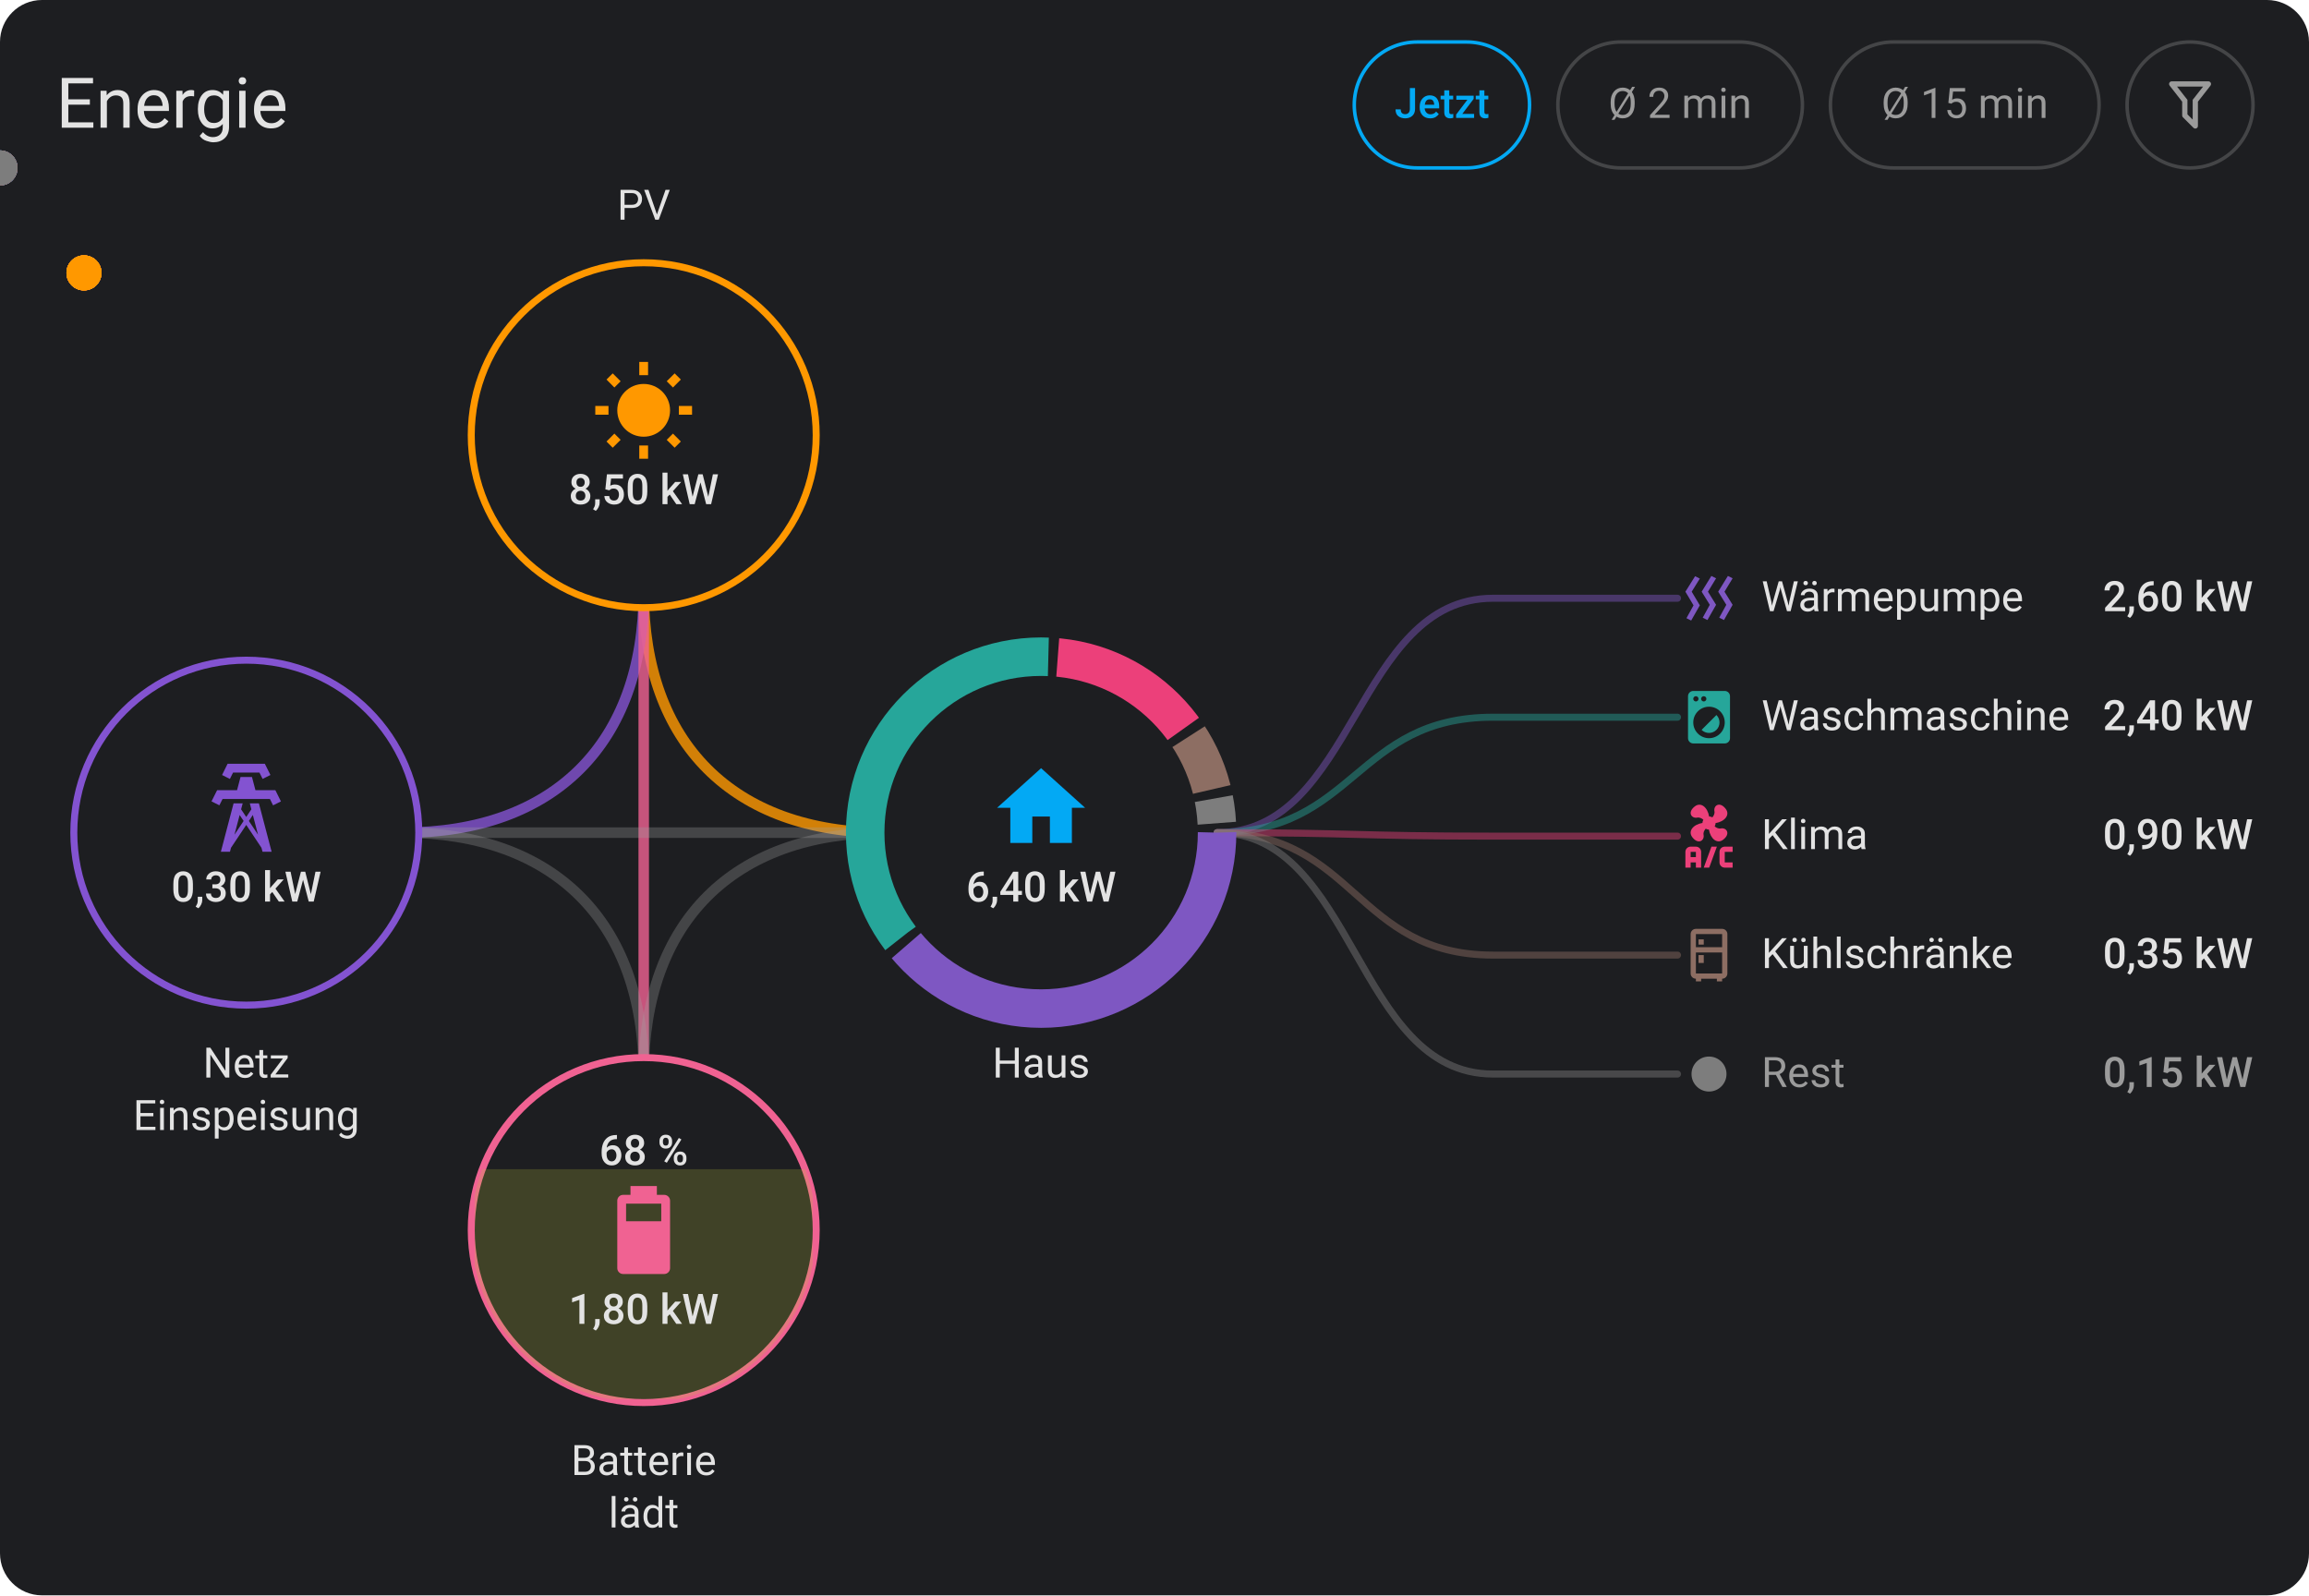
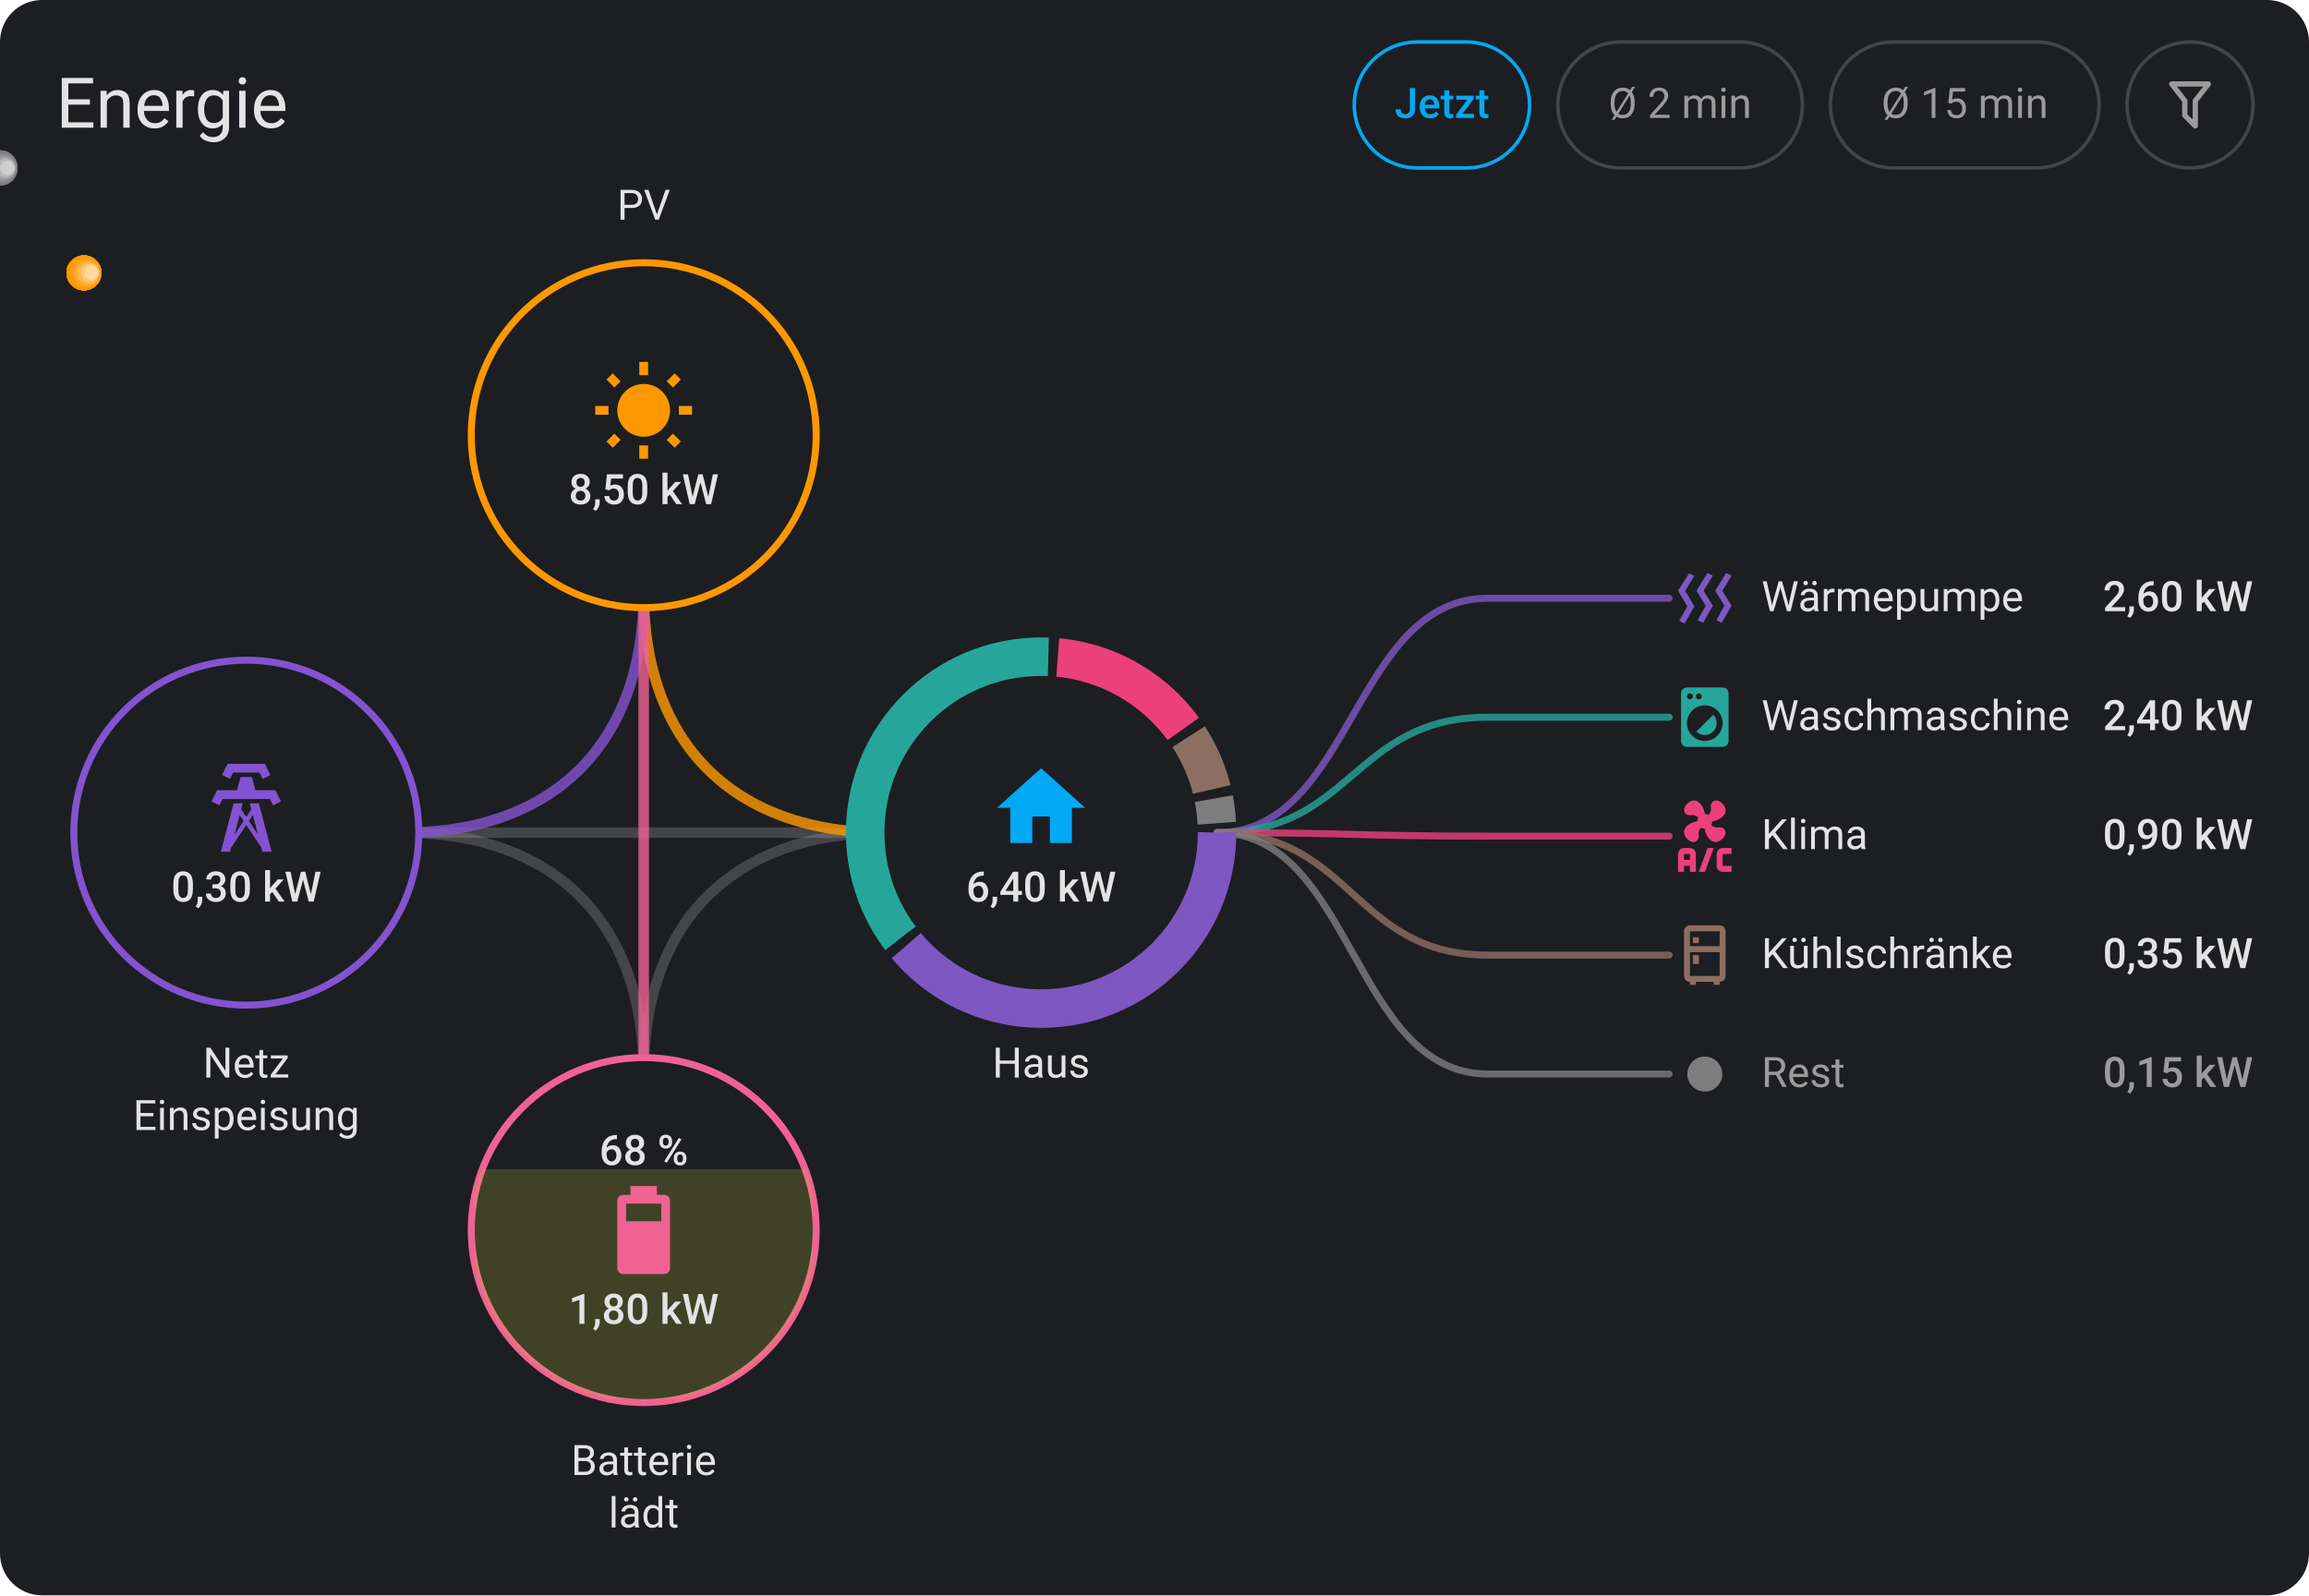
<svg xmlns="http://www.w3.org/2000/svg" xmlns:xlink="http://www.w3.org/1999/xlink" width="660" height="456" viewBox="0 0 660 456" role="img" aria-label="EnerLens Card">
  <rect x="0" y="0" width="660.0" height="456.0" rx="12" fill="rgb(29, 30, 33)" />
  <g transform="translate(24,78) scale(0.8)">
+     <path d="M114,200 L286,200" fill="none" stroke="rgba(160, 160, 160, 0.3)" stroke-width="3.75px" stroke-linecap="round" opacity="1" />
+     <path d="M114,200 C168,200 200,232 200,286" fill="none" stroke="rgba(160, 160, 160, 0.3)" stroke-width="3.75px" stroke-linecap="round" opacity="1" />
+     <path d="M200,286 C200,232 232,200 286,200" fill="none" stroke="rgba(160, 160, 160, 0.3)" stroke-width="3.75px" stroke-linecap="round" opacity="1" />
    <path d="M200,114 C200,168 232,200 286,200" fill="none" stroke="rgb(255, 152, 0)" stroke-width="3.75px" stroke-linecap="round" opacity="0.8" />
    <path d="M200,114 C200,168 168,200 114,200" fill="none" stroke="rgb(131, 83, 209)" stroke-width="3.75px" stroke-linecap="round" opacity="0.8" />
    <path d="M200,114 L200,286" fill="none" stroke="rgb(240, 98, 146)" stroke-width="3.75px" stroke-linecap="round" opacity="0.8" />
-     <path d="M114,200 L286,200" fill="none" stroke="rgba(160, 160, 160, 0.3)" stroke-width="3.75px" stroke-linecap="round" opacity="1" />
-     <path d="M114,200 C168,200 200,232 200,286" fill="none" stroke="rgba(160, 160, 160, 0.3)" stroke-width="3.75px" stroke-linecap="round" opacity="1" />
-     <path d="M200,286 C200,232 232,200 286,200" fill="none" stroke="rgba(160, 160, 160, 0.3)" stroke-width="3.75px" stroke-linecap="round" opacity="1" />
    <g>
      <circle cx="0.00" r="6.25" fill="rgb(240, 98, 146)" />
-       <animateMotion dur="1.10s" repeatCount="indefinite" begin="-0.40s" path="M 200 114 L 200 286" rotate="auto" />
+       <circle cx="0.53" r="5.50" fill="rgb(243, 129, 168)" fill-opacity="0.316" />
+       <circle cx="1.05" r="4.75" fill="rgb(246, 161, 190)" fill-opacity="0.316" />
+       <circle cx="1.57" r="4.00" fill="rgb(249, 192, 211)" fill-opacity="0.316" />
+       <circle cx="2.10" r="3.25" fill="rgb(252, 224, 233)" fill-opacity="0.316" />
+       <circle cx="2.63" r="2.50" fill="rgb(255, 255, 255)" fill-opacity="0.316" />
+       <animateMotion dur="1.10s" repeatCount="indefinite" begin="-0.72s" path="M 200 114 L 200 286" rotate="auto" />
    </g>
    <g>
      <circle cx="0.00" r="6.25" fill="rgb(240, 98, 146)" />
-       <animateMotion dur="1.10s" repeatCount="indefinite" begin="-0.95s" path="M 200 114 L 200 286" rotate="auto" />
+       <circle cx="0.53" r="5.50" fill="rgb(243, 129, 168)" fill-opacity="0.316" />
+       <circle cx="1.05" r="4.75" fill="rgb(246, 161, 190)" fill-opacity="0.316" />
+       <circle cx="1.57" r="4.00" fill="rgb(249, 192, 211)" fill-opacity="0.316" />
+       <circle cx="2.10" r="3.25" fill="rgb(252, 224, 233)" fill-opacity="0.316" />
+       <circle cx="2.63" r="2.50" fill="rgb(255, 255, 255)" fill-opacity="0.316" />
+       <animateMotion dur="1.10s" repeatCount="indefinite" begin="-0.17s" path="M 200 114 L 200 286" rotate="auto" />
    </g>
    <g>
      <circle cx="0.00" r="6.25" fill="rgb(131, 83, 209)" />
-       <animateMotion dur="4.50s" repeatCount="indefinite" begin="-0.40s" path="M 200 114 C 200 168 168 200 114 200" rotate="auto" />
-     </g>
-     <g>
-       <circle cx="0.00" r="6.25" fill="rgb(255, 152, 0)" />
-       <animateMotion dur="1.10s" repeatCount="indefinite" begin="-0.40s" path="M 200 114 C 200 168 232 200 286 200" rotate="auto" />
-     </g>
-     <g>
-       <circle cx="0.00" r="6.25" fill="rgb(255, 152, 0)" />
-       <animateMotion dur="1.10s" repeatCount="indefinite" begin="-0.62s" path="M 200 114 C 200 168 232 200 286 200" rotate="auto" />
-     </g>
-     <g>
-       <circle cx="0.00" r="6.25" fill="rgb(255, 152, 0)" />
-       <animateMotion dur="1.10s" repeatCount="indefinite" begin="-0.84s" path="M 200 114 C 200 168 232 200 286 200" rotate="auto" />
-     </g>
-     <g>
-       <circle cx="0.00" r="6.25" fill="rgb(255, 152, 0)" />
-       <animateMotion dur="1.10s" repeatCount="indefinite" begin="-1.06s" path="M 200 114 C 200 168 232 200 286 200" rotate="auto" />
-     </g>
-     <g>
-       <circle cx="0.00" r="6.25" fill="rgb(255, 152, 0)" />
-       <animateMotion dur="1.10s" repeatCount="indefinite" begin="-0.18s" path="M 200 114 C 200 168 232 200 286 200" rotate="auto" />
+       <circle cx="0.53" r="5.50" fill="rgb(156, 117, 218)" fill-opacity="0.316" />
+       <circle cx="1.05" r="4.75" fill="rgb(181, 152, 227)" fill-opacity="0.316" />
+       <circle cx="1.57" r="4.00" fill="rgb(205, 186, 237)" fill-opacity="0.316" />
+       <circle cx="2.10" r="3.25" fill="rgb(230, 221, 246)" fill-opacity="0.316" />
+       <circle cx="2.63" r="2.50" fill="rgb(255, 255, 255)" fill-opacity="0.316" />
+       <animateMotion dur="4.50s" repeatCount="indefinite" begin="-4.02s" path="M 200 114 C 200 168 168 200 114 200" rotate="auto" />
+     </g>
+     <g>
+       <circle cx="0.00" r="6.25" fill="rgb(255, 152, 0)" />
+       <circle cx="0.53" r="5.50" fill="rgb(255, 173, 51)" fill-opacity="0.316" />
+       <circle cx="1.05" r="4.75" fill="rgb(255, 193, 102)" fill-opacity="0.316" />
+       <circle cx="1.57" r="4.00" fill="rgb(255, 214, 153)" fill-opacity="0.316" />
+       <circle cx="2.10" r="3.25" fill="rgb(255, 234, 204)" fill-opacity="0.316" />
+       <circle cx="2.63" r="2.50" fill="rgb(255, 255, 255)" fill-opacity="0.316" />
+       <animateMotion dur="1.10s" repeatCount="indefinite" begin="-0.72s" path="M 200 114 C 200 168 232 200 286 200" rotate="auto" />
+     </g>
+     <g>
+       <circle cx="0.00" r="6.25" fill="rgb(255, 152, 0)" />
+       <circle cx="0.53" r="5.50" fill="rgb(255, 173, 51)" fill-opacity="0.316" />
+       <circle cx="1.05" r="4.75" fill="rgb(255, 193, 102)" fill-opacity="0.316" />
+       <circle cx="1.57" r="4.00" fill="rgb(255, 214, 153)" fill-opacity="0.316" />
+       <circle cx="2.10" r="3.25" fill="rgb(255, 234, 204)" fill-opacity="0.316" />
+       <circle cx="2.63" r="2.50" fill="rgb(255, 255, 255)" fill-opacity="0.316" />
+       <animateMotion dur="1.10s" repeatCount="indefinite" begin="-0.94s" path="M 200 114 C 200 168 232 200 286 200" rotate="auto" />
+     </g>
+     <g>
+       <circle cx="0.00" r="6.25" fill="rgb(255, 152, 0)" />
+       <circle cx="0.53" r="5.50" fill="rgb(255, 173, 51)" fill-opacity="0.316" />
+       <circle cx="1.05" r="4.75" fill="rgb(255, 193, 102)" fill-opacity="0.316" />
+       <circle cx="1.57" r="4.00" fill="rgb(255, 214, 153)" fill-opacity="0.316" />
+       <circle cx="2.10" r="3.25" fill="rgb(255, 234, 204)" fill-opacity="0.316" />
+       <circle cx="2.63" r="2.50" fill="rgb(255, 255, 255)" fill-opacity="0.316" />
+       <animateMotion dur="1.10s" repeatCount="indefinite" begin="-0.06s" path="M 200 114 C 200 168 232 200 286 200" rotate="auto" />
+     </g>
+     <g>
+       <circle cx="0.00" r="6.25" fill="rgb(255, 152, 0)" />
+       <circle cx="0.53" r="5.50" fill="rgb(255, 173, 51)" fill-opacity="0.316" />
+       <circle cx="1.05" r="4.75" fill="rgb(255, 193, 102)" fill-opacity="0.316" />
+       <circle cx="1.57" r="4.00" fill="rgb(255, 214, 153)" fill-opacity="0.316" />
+       <circle cx="2.10" r="3.25" fill="rgb(255, 234, 204)" fill-opacity="0.316" />
+       <circle cx="2.63" r="2.50" fill="rgb(255, 255, 255)" fill-opacity="0.316" />
+       <animateMotion dur="1.10s" repeatCount="indefinite" begin="-0.28s" path="M 200 114 C 200 168 232 200 286 200" rotate="auto" />
+     </g>
+     <g>
+       <circle cx="0.00" r="6.25" fill="rgb(255, 152, 0)" />
+       <circle cx="0.53" r="5.50" fill="rgb(255, 173, 51)" fill-opacity="0.316" />
+       <circle cx="1.05" r="4.75" fill="rgb(255, 193, 102)" fill-opacity="0.316" />
+       <circle cx="1.57" r="4.00" fill="rgb(255, 214, 153)" fill-opacity="0.316" />
+       <circle cx="2.10" r="3.25" fill="rgb(255, 234, 204)" fill-opacity="0.316" />
+       <circle cx="2.63" r="2.50" fill="rgb(255, 255, 255)" fill-opacity="0.316" />
+       <animateMotion dur="1.10s" repeatCount="indefinite" begin="-0.50s" path="M 200 114 C 200 168 232 200 286 200" rotate="auto" />
    </g>
  </g>
  <g transform="translate(0,48)">
-     <path id="line-sensor-c1" d="M347.9,190.0 C387.4,190.0 387.4,123.0 426.8,123.0 L479.5,123.0" fill="none" stroke="rgb(126, 87, 194)" stroke-width="2px" stroke-linecap="round" opacity="0.45">
-       <animate attributeName="d" values="M347.9,190.0 C387.4,190.0 387.4,123.0 426.8,123.0 L479.5,123.0;M347.9,190.0 C387.4,190.0 387.4,123.0 426.8,123.0 L479.5,123.0;M347.9,190.0 C387.4,190.0 387.4,157.0 426.8,157.0 L479.5,157.0;M347.9,190.0 C387.4,190.0 387.4,157.0 426.8,157.0 L479.5,157.0;M347.9,190.0 C387.4,190.0 387.4,123.0 426.8,123.0 L479.5,123.0" keyTimes="0;0.425;0.5;0.925;1" dur="8s" repeatCount="indefinite" calcMode="spline" keySplines="0 0 1 1;.4 0 .2 1;0 0 1 1;.4 0 .2 1" />
+     <path id="line-sensor-c1" d="M347.9,190.0 C386.7,190.0 386.7,123.0 425.4,123.0 L477.1,123.0" fill="none" stroke="rgb(126, 87, 194)" stroke-width="2px" stroke-linecap="round" opacity="0.8">
+       <animate attributeName="d" values="M347.9,190.0 C386.7,190.0 386.7,123.0 425.4,123.0 L477.1,123.0;M347.9,190.0 C386.7,190.0 386.7,123.0 425.4,123.0 L477.1,123.0;M347.9,190.0 C386.7,190.0 386.7,157.0 425.4,157.0 L477.1,157.0;M347.9,190.0 C386.7,190.0 386.7,157.0 425.4,157.0 L477.1,157.0;M347.9,190.0 C386.7,190.0 386.7,123.0 425.4,123.0 L477.1,123.0" keyTimes="0;0.425;0.5;0.925;1" dur="8s" repeatCount="indefinite" calcMode="spline" keySplines="0 0 1 1;.4 0 .2 1;0 0 1 1;.4 0 .2 1" />
    </path>
    <g>
      <circle cx="0.00" r="5.00" fill="rgb(126, 87, 194)" />
-       <animateMotion dur="1.10s" repeatCount="indefinite" begin="-0.27s" rotate="auto">
+       <circle cx="0.42" r="4.40" fill="rgb(152, 121, 206)" fill-opacity="0.316" />
+       <circle cx="0.84" r="3.80" fill="rgb(178, 154, 218)" fill-opacity="0.316" />
+       <circle cx="1.26" r="3.20" fill="rgb(203, 188, 231)" fill-opacity="0.316" />
+       <circle cx="1.68" r="2.60" fill="rgb(229, 221, 243)" fill-opacity="0.316" />
+       <circle cx="2.10" r="2.00" fill="rgb(255, 255, 255)" fill-opacity="0.316" />
+       <animateMotion dur="1.10s" repeatCount="indefinite" begin="-0.28s" rotate="auto">
        <mpath href="#line-sensor-c1" xlink:href="#line-sensor-c1" />
      </animateMotion>
    </g>
    <g>
      <circle cx="0.00" r="5.00" fill="rgb(126, 87, 194)" />
-       <animateMotion dur="1.10s" repeatCount="indefinite" begin="-0.63s" rotate="auto">
+       <circle cx="0.42" r="4.40" fill="rgb(152, 121, 206)" fill-opacity="0.316" />
+       <circle cx="0.84" r="3.80" fill="rgb(178, 154, 218)" fill-opacity="0.316" />
+       <circle cx="1.26" r="3.20" fill="rgb(203, 188, 231)" fill-opacity="0.316" />
+       <circle cx="1.68" r="2.60" fill="rgb(229, 221, 243)" fill-opacity="0.316" />
+       <circle cx="2.10" r="2.00" fill="rgb(255, 255, 255)" fill-opacity="0.316" />
+       <animateMotion dur="1.10s" repeatCount="indefinite" begin="-0.65s" rotate="auto">
        <mpath href="#line-sensor-c1" xlink:href="#line-sensor-c1" />
      </animateMotion>
    </g>
    <g>
      <circle cx="0.00" r="5.00" fill="rgb(126, 87, 194)" />
-       <animateMotion dur="1.10s" repeatCount="indefinite" begin="-1.00s" rotate="auto">
+       <circle cx="0.42" r="4.40" fill="rgb(152, 121, 206)" fill-opacity="0.316" />
+       <circle cx="0.84" r="3.80" fill="rgb(178, 154, 218)" fill-opacity="0.316" />
+       <circle cx="1.26" r="3.20" fill="rgb(203, 188, 231)" fill-opacity="0.316" />
+       <circle cx="1.68" r="2.60" fill="rgb(229, 221, 243)" fill-opacity="0.316" />
+       <circle cx="2.10" r="2.00" fill="rgb(255, 255, 255)" fill-opacity="0.316" />
+       <animateMotion dur="1.10s" repeatCount="indefinite" begin="-1.02s" rotate="auto">
        <mpath href="#line-sensor-c1" xlink:href="#line-sensor-c1" />
      </animateMotion>
    </g>
-     <path id="line-sensor-c2" d="M347.9,190.0 C387.4,190.0 387.4,157.0 426.8,157.0 L479.5,157.0" fill="none" stroke="rgb(38, 166, 154)" stroke-width="2px" stroke-linecap="round" opacity="0.45">
-       <animate attributeName="d" values="M347.9,190.0 C387.4,190.0 387.4,157.0 426.8,157.0 L479.5,157.0;M347.9,190.0 C387.4,190.0 387.4,157.0 426.8,157.0 L479.5,157.0;M347.9,190.0 C387.4,190.0 387.4,123.0 426.8,123.0 L479.5,123.0;M347.9,190.0 C387.4,190.0 387.4,123.0 426.8,123.0 L479.5,123.0;M347.9,190.0 C387.4,190.0 387.4,157.0 426.8,157.0 L479.5,157.0" keyTimes="0;0.425;0.5;0.925;1" dur="8s" repeatCount="indefinite" calcMode="spline" keySplines="0 0 1 1;.4 0 .2 1;0 0 1 1;.4 0 .2 1" />
+     <path id="line-sensor-c2" d="M347.9,190.0 C386.7,190.0 386.7,157.0 425.4,157.0 L477.1,157.0" fill="none" stroke="rgb(38, 166, 154)" stroke-width="2px" stroke-linecap="round" opacity="0.8">
+       <animate attributeName="d" values="M347.9,190.0 C386.7,190.0 386.7,157.0 425.4,157.0 L477.1,157.0;M347.9,190.0 C386.7,190.0 386.7,157.0 425.4,157.0 L477.1,157.0;M347.9,190.0 C386.7,190.0 386.7,123.0 425.4,123.0 L477.1,123.0;M347.9,190.0 C386.7,190.0 386.7,123.0 425.4,123.0 L477.1,123.0;M347.9,190.0 C386.7,190.0 386.7,157.0 425.4,157.0 L477.1,157.0" keyTimes="0;0.425;0.5;0.925;1" dur="8s" repeatCount="indefinite" calcMode="spline" keySplines="0 0 1 1;.4 0 .2 1;0 0 1 1;.4 0 .2 1" />
    </path>
    <g>
      <circle cx="0.00" r="5.00" fill="rgb(38, 166, 154)" />
-       <animateMotion dur="1.10s" repeatCount="indefinite" begin="-0.27s" rotate="auto">
+       <circle cx="0.42" r="4.40" fill="rgb(81, 184, 174)" fill-opacity="0.316" />
+       <circle cx="0.84" r="3.80" fill="rgb(125, 202, 194)" fill-opacity="0.316" />
+       <circle cx="1.26" r="3.20" fill="rgb(168, 219, 215)" fill-opacity="0.316" />
+       <circle cx="1.68" r="2.60" fill="rgb(212, 237, 235)" fill-opacity="0.316" />
+       <circle cx="2.10" r="2.00" fill="rgb(255, 255, 255)" fill-opacity="0.316" />
+       <animateMotion dur="1.10s" repeatCount="indefinite" begin="-0.28s" rotate="auto">
        <mpath href="#line-sensor-c2" xlink:href="#line-sensor-c2" />
      </animateMotion>
    </g>
    <g>
      <circle cx="0.00" r="5.00" fill="rgb(38, 166, 154)" />
-       <animateMotion dur="1.10s" repeatCount="indefinite" begin="-0.63s" rotate="auto">
+       <circle cx="0.42" r="4.40" fill="rgb(81, 184, 174)" fill-opacity="0.316" />
+       <circle cx="0.84" r="3.80" fill="rgb(125, 202, 194)" fill-opacity="0.316" />
+       <circle cx="1.26" r="3.20" fill="rgb(168, 219, 215)" fill-opacity="0.316" />
+       <circle cx="1.68" r="2.60" fill="rgb(212, 237, 235)" fill-opacity="0.316" />
+       <circle cx="2.10" r="2.00" fill="rgb(255, 255, 255)" fill-opacity="0.316" />
+       <animateMotion dur="1.10s" repeatCount="indefinite" begin="-0.65s" rotate="auto">
        <mpath href="#line-sensor-c2" xlink:href="#line-sensor-c2" />
      </animateMotion>
    </g>
    <g>
      <circle cx="0.00" r="5.00" fill="rgb(38, 166, 154)" />
-       <animateMotion dur="1.10s" repeatCount="indefinite" begin="-1.00s" rotate="auto">
+       <circle cx="0.42" r="4.40" fill="rgb(81, 184, 174)" fill-opacity="0.316" />
+       <circle cx="0.84" r="3.80" fill="rgb(125, 202, 194)" fill-opacity="0.316" />
+       <circle cx="1.26" r="3.20" fill="rgb(168, 219, 215)" fill-opacity="0.316" />
+       <circle cx="1.68" r="2.60" fill="rgb(212, 237, 235)" fill-opacity="0.316" />
+       <circle cx="2.10" r="2.00" fill="rgb(255, 255, 255)" fill-opacity="0.316" />
+       <animateMotion dur="1.10s" repeatCount="indefinite" begin="-1.02s" rotate="auto">
        <mpath href="#line-sensor-c2" xlink:href="#line-sensor-c2" />
      </animateMotion>
    </g>
-     <path id="line-sensor-c3" d="M347.9,190.0 C387.4,190.0 387.4,191.0 426.8,191.0 L479.5,191.0" fill="none" stroke="rgb(236, 64, 122)" stroke-width="2px" stroke-linecap="round" opacity="0.45" />
+     <path id="line-sensor-c3" d="M347.9,190.0 C386.7,190.0 386.7,191.0 425.4,191.0 L477.1,191.0" fill="none" stroke="rgb(236, 64, 122)" stroke-width="2px" stroke-linecap="round" opacity="0.8" />
    <g>
      <circle cx="0.00" r="5.00" fill="rgb(236, 64, 122)" />
-       <animateMotion dur="2.57s" repeatCount="indefinite" begin="-0.27s" rotate="auto">
+       <circle cx="0.42" r="4.40" fill="rgb(240, 102, 149)" fill-opacity="0.316" />
+       <circle cx="0.84" r="3.80" fill="rgb(244, 140, 175)" fill-opacity="0.316" />
+       <circle cx="1.26" r="3.20" fill="rgb(247, 179, 202)" fill-opacity="0.316" />
+       <circle cx="1.68" r="2.60" fill="rgb(251, 217, 228)" fill-opacity="0.316" />
+       <circle cx="2.10" r="2.00" fill="rgb(255, 255, 255)" fill-opacity="0.316" />
+       <animateMotion dur="2.57s" repeatCount="indefinite" begin="-0.28s" rotate="auto">
        <mpath href="#line-sensor-c3" xlink:href="#line-sensor-c3" />
      </animateMotion>
    </g>
-     <path id="line-sensor-c4" d="M347.9,190.0 C387.4,190.0 387.4,225.0 426.8,225.0 L479.5,225.0" fill="none" stroke="rgb(141, 110, 99)" stroke-width="2px" stroke-linecap="round" opacity="0.45" />
+     <path id="line-sensor-c4" d="M347.9,190.0 C386.7,190.0 386.7,225.0 425.4,225.0 L477.1,225.0" fill="none" stroke="rgb(141, 110, 99)" stroke-width="2px" stroke-linecap="round" opacity="0.8" />
    <g>
      <circle cx="0.00" r="5.00" fill="rgb(141, 110, 99)" />
-       <animateMotion dur="4.44s" repeatCount="indefinite" begin="-0.27s" rotate="auto">
+       <circle cx="0.42" r="4.40" fill="rgb(164, 139, 130)" fill-opacity="0.316" />
+       <circle cx="0.84" r="3.80" fill="rgb(187, 168, 161)" fill-opacity="0.316" />
+       <circle cx="1.26" r="3.20" fill="rgb(209, 197, 193)" fill-opacity="0.316" />
+       <circle cx="1.68" r="2.60" fill="rgb(232, 226, 224)" fill-opacity="0.316" />
+       <circle cx="2.10" r="2.00" fill="rgb(255, 255, 255)" fill-opacity="0.316" />
+       <animateMotion dur="4.44s" repeatCount="indefinite" begin="-0.28s" rotate="auto">
        <mpath href="#line-sensor-c4" xlink:href="#line-sensor-c4" />
      </animateMotion>
    </g>
-     <path id="line--rest-" d="M347.9,190.0 C387.4,190.0 387.4,259.0 426.8,259.0 L479.5,259.0" fill="none" stroke="rgb(125, 125, 125)" stroke-width="2px" stroke-linecap="round" opacity="0.45" />
+     <path id="line--rest-" d="M347.9,190.0 C386.7,190.0 386.7,259.0 425.4,259.0 L477.1,259.0" fill="none" stroke="rgb(125, 125, 125)" stroke-width="2px" stroke-linecap="round" opacity="0.8" />
    <g>
      <circle cx="0.00" r="5.00" fill="rgb(125, 125, 125)" />
-       <animateMotion dur="4.50s" repeatCount="indefinite" begin="-0.27s" rotate="auto">
+       <circle cx="0.42" r="4.40" fill="rgb(151, 151, 151)" fill-opacity="0.316" />
+       <circle cx="0.84" r="3.80" fill="rgb(177, 177, 177)" fill-opacity="0.316" />
+       <circle cx="1.26" r="3.20" fill="rgb(203, 203, 203)" fill-opacity="0.316" />
+       <circle cx="1.68" r="2.60" fill="rgb(229, 229, 229)" fill-opacity="0.316" />
+       <circle cx="2.10" r="2.00" fill="rgb(255, 255, 255)" fill-opacity="0.316" />
+       <animateMotion dur="4.50s" repeatCount="indefinite" begin="-0.28s" rotate="auto">
        <mpath href="#line--rest-" xlink:href="#line--rest-" />
      </animateMotion>
    </g>
  </g>
  <circle cx="184" cy="124.4" r="49.3" fill="rgb(29, 30, 33)" stroke="rgb(255, 152, 0)" stroke-width="2" />
  <g transform="translate(168.9,102.2) scale(1.2572)" />
  <g transform="translate(168.9,102.2) scale(1.2572)">
    <path d="M3.55 19.09L4.96 20.5L6.76 18.71L5.34 17.29M12 6C8.69 6 6 8.69 6 12S8.69 18 12 18 18 15.31 18 12C18 8.68 15.31 6 12 6M20 13H23V11H20M17.24 18.71L19.04 20.5L20.45 19.09L18.66 17.29M20.45 5L19.04 3.6L17.24 5.39L18.66 6.81M13 1H11V4H13M6.76 5.39L4.96 3.6L3.55 5L5.34 6.81L6.76 5.39M1 13H4V11H1M13 20H11V23H13" fill="rgb(255, 152, 0)" />
  </g>
  <text x="184" y="144.1" text-anchor="middle" font-size="12.0" font-weight="500" fill="rgb(227, 227, 227)" font-family="Roboto, system-ui, sans-serif" textLength="44.2" lengthAdjust="spacingAndGlyphs">8,50 kW</text>
  <text x="184" y="62.8" text-anchor="middle" font-size="12.0" font-weight="400" fill="rgb(227, 227, 227)" font-family="Roboto, system-ui, sans-serif" textLength="14.4" lengthAdjust="spacingAndGlyphs">PV</text>
  <circle cx="70.4" cy="238" r="49.3" fill="rgb(29, 30, 33)" stroke="rgb(131, 83, 209)" stroke-width="2" />
  <g transform="translate(55.3,215.8) scale(1.2572)" />
  <g transform="translate(55.3,215.8) scale(1.2572)">
    <path d="M8.28,5.45L6.5,4.55L7.76,2H16.23L17.5,4.55L15.72,5.44L15,4H9L8.28,5.45M18.62,8H14.09L13.3,5H10.7L9.91,8H5.38L4.1,10.55L5.89,11.44L6.62,10H17.38L18.1,11.45L19.89,10.56L18.62,8M17.77,22H15.7L15.46,21.1L12,15.9L8.53,21.1L8.3,22H6.23L9.12,11H11.19L10.83,12.35L12,14.1L13.16,12.35L12.81,11H14.88L17.77,22M11.4,15L10.5,13.65L9.32,18.13L11.4,15M14.68,18.12L13.5,13.64L12.6,15L14.68,18.12Z" fill="rgb(131, 83, 209)" />
  </g>
  <text x="70.4" y="257.7" text-anchor="middle" font-size="12.0" font-weight="500" fill="rgb(227, 227, 227)" font-family="Roboto, system-ui, sans-serif" textLength="44.2" lengthAdjust="spacingAndGlyphs">0,30 kW</text>
  <text x="70.4" y="308" text-anchor="middle" font-size="12.0" font-weight="400" fill="rgb(227, 227, 227)" font-family="Roboto, system-ui, sans-serif" textLength="25.7" lengthAdjust="spacingAndGlyphs">Netz</text>
  <text x="70.4" y="323" text-anchor="middle" font-size="12.0" font-weight="400" fill="rgb(227, 227, 227)" font-family="Roboto, system-ui, sans-serif" textLength="66.8" lengthAdjust="spacingAndGlyphs">Einspeisung</text>
  <circle cx="297.6" cy="238" r="49.3" fill="rgb(29, 30, 33)" stroke="rgba(0, 0, 0, 0)" stroke-width="2" />
  <g transform="translate(241.8,182.2) scale(1.1159)">
    <circle cx="50" cy="50" r="45.07" fill="none" stroke="rgb(126, 87, 194)" stroke-width="9.86" stroke-dasharray="110.16 173.04" stroke-dashoffset="0.00" stroke-linecap="butt" transform="">
      <animate attributeName="stroke" values="rgb(126, 87, 194);rgb(38, 166, 154);rgb(126, 87, 194)" keyTimes="0;0.463;0.963" calcMode="discrete" dur="8s" repeatCount="indefinite" />
    </circle>
    <circle cx="50" cy="50" r="45.07" fill="none" stroke="rgb(38, 166, 154)" stroke-width="9.86" stroke-dasharray="101.68 181.51" stroke-dashoffset="-112.57" stroke-linecap="butt" transform="">
      <animate attributeName="stroke" values="rgb(38, 166, 154);rgb(126, 87, 194);rgb(38, 166, 154)" keyTimes="0;0.463;0.963" calcMode="discrete" dur="8s" repeatCount="indefinite" />
    </circle>
    <circle cx="50" cy="50" r="45.07" fill="none" stroke="rgb(236, 64, 122)" stroke-width="9.86" stroke-dasharray="38.13 245.06" stroke-dashoffset="-216.66" stroke-linecap="butt" transform="" />
    <circle cx="50" cy="50" r="45.07" fill="none" stroke="rgb(141, 110, 99)" stroke-width="9.86" stroke-dasharray="14.83 268.36" stroke-dashoffset="-257.20" stroke-linecap="butt" transform="" />
    <circle cx="50" cy="50" r="45.07" fill="none" stroke="rgb(125, 125, 125)" stroke-width="9.86" stroke-dasharray="6.36 276.84" stroke-dashoffset="-274.43" stroke-linecap="butt" transform="" />
  </g>
  <g transform="translate(282.5,215.8) scale(1.2572)">
    <path d="M10,20V14H14V20H19V12H22L12,3L2,12H5V20H10Z" fill="rgb(3, 169, 244)" />
  </g>
  <text x="297.6" y="257.7" text-anchor="middle" font-size="12.0" font-weight="500" fill="rgb(227, 227, 227)" font-family="Roboto, system-ui, sans-serif" textLength="44.2" lengthAdjust="spacingAndGlyphs">6,40 kW</text>
  <text x="297.6" y="308" text-anchor="middle" font-size="12.0" font-weight="400" fill="rgb(227, 227, 227)" font-family="Roboto, system-ui, sans-serif" textLength="28.6" lengthAdjust="spacingAndGlyphs">Haus</text>
  <circle cx="184" cy="351.6" r="49.3" fill="rgb(29, 30, 33)" stroke="rgb(240, 98, 146)" stroke-width="2" />
-   <clipPath id="socmf4l8">
+   <clipPath id="socrh6tu">
    <circle cx="184" cy="351.6" r="49.3" />
  </clipPath>
-   <rect clip-path="url(#socmf4l8)" x="135.7" y="334.2" width="96.6" height="65.7" fill="rgb(186, 196, 59)" opacity="0.22" />
+   <rect clip-path="url(#socrh6tu)" x="135.7" y="334.2" width="96.6" height="65.7" fill="rgb(186, 196, 59)" opacity="0.22" />
  <g transform="translate(168.9,336.5) scale(1.2572)" />
  <g transform="translate(168.9,336.5) scale(1.2572)">
    <path d="M16,10H8V6H16M16.67,4H15V2H9V4H7.33A1.33,1.33 0 0,0 6,5.33V20.67C6,21.4 6.6,22 7.33,22H16.67A1.33,1.33 0 0,0 18,20.67V5.33C18,4.6 17.4,4 16.67,4Z" fill="rgb(240, 98, 146)" />
  </g>
  <text x="184" y="333" text-anchor="middle" font-size="12.0" font-weight="500" fill="rgb(227, 227, 227)" font-family="Roboto, system-ui, sans-serif" textLength="26.8" lengthAdjust="spacingAndGlyphs">68 %</text>
  <text x="184" y="378.4" text-anchor="middle" font-size="12.0" font-weight="500" fill="rgb(227, 227, 227)" font-family="Roboto, system-ui, sans-serif" textLength="44.2" lengthAdjust="spacingAndGlyphs">1,80 kW</text>
  <text x="184" y="421.6" text-anchor="middle" font-size="12.0" font-weight="400" fill="rgb(227, 227, 227)" font-family="Roboto, system-ui, sans-serif" textLength="44.4" lengthAdjust="spacingAndGlyphs">Batterie</text>
  <text x="184" y="436.6" text-anchor="middle" font-size="12.0" font-weight="400" fill="rgb(227, 227, 227)" font-family="Roboto, system-ui, sans-serif" textLength="21.3" lengthAdjust="spacingAndGlyphs">lädt</text>
  <text x="16" y="36.5" text-anchor="start" font-size="20.0" font-weight="400" fill="rgb(227, 227, 227)" font-family="Roboto, system-ui, sans-serif" textLength="68.3" lengthAdjust="spacingAndGlyphs">Energie</text>
  <rect x="387.1" y="12" width="50.1" height="36.0" rx="18.0" ry="18.0" fill="rgba(0, 0, 0, 0)" stroke="rgb(3, 169, 244)" stroke-width="1" />
  <text x="412.2" y="33.7" text-anchor="middle" font-size="12.0" font-weight="500" fill="rgb(3, 169, 244)" font-family="Roboto, system-ui, sans-serif" textLength="24.1" lengthAdjust="spacingAndGlyphs">Jetzt</text>
  <rect x="445.3" y="12" width="69.9" height="36.0" rx="18.0" ry="18.0" fill="rgba(0, 0, 0, 0)" stroke="rgba(160, 160, 160, 0.3)" stroke-width="1" />
  <text x="480.2" y="33.7" text-anchor="middle" font-size="12.0" font-weight="400" fill="rgb(155, 155, 155)" font-family="Roboto, system-ui, sans-serif" textLength="43.9" lengthAdjust="spacingAndGlyphs">Ø 2 min</text>
  <rect x="523.2" y="12" width="76.8" height="36.0" rx="18.0" ry="18.0" fill="rgba(0, 0, 0, 0)" stroke="rgba(160, 160, 160, 0.3)" stroke-width="1" />
  <text x="561.6" y="33.7" text-anchor="middle" font-size="12.0" font-weight="400" fill="rgb(155, 155, 155)" font-family="Roboto, system-ui, sans-serif" textLength="50.8" lengthAdjust="spacingAndGlyphs">Ø 15 min</text>
  <rect x="608" y="12" width="36.0" height="36.0" rx="18.0" ry="18.0" fill="rgba(0, 0, 0, 0)" stroke="rgba(160, 160, 160, 0.3)" stroke-width="1" />
  <g transform="translate(617,21) scale(0.75)">
    <path d="M15,19.88C15.04,20.18 14.94,20.5 14.71,20.71C14.32,21.1 13.69,21.1 13.3,20.71L9.29,16.7C9.06,16.47 8.96,16.16 9,15.87V10.75L4.21,4.62C3.87,4.19 3.95,3.56 4.38,3.22C4.57,3.08 4.78,3 5,3V3H19V3C19.22,3 19.43,3.08 19.62,3.22C20.05,3.56 20.13,4.19 19.79,4.62L15,10.75V19.88M7.04,5L11,10.06V15.58L13,17.58V10.05L16.96,5H7.04Z" fill="rgb(155, 155, 155)" />
  </g>
  <g>
    <animateTransform attributeName="transform" type="translate" values="0 0;0 0;0 34.0;0 34.0;0 0" keyTimes="0;0.425;0.5;0.925;1" dur="8s" repeatCount="indefinite" calcMode="spline" keySplines="0 0 1 1;.4 0 .2 1;0 0 1 1;.4 0 .2 1" />
-     <g transform="translate(479.5,162) scale(0.75)">
+     <g transform="translate(477.1,160.8) scale(0.8496)">
      <path d="M8.5 4.5L5.4 9.5L8.5 14.7L5.2 20.5L3.4 19.6L6.1 14.7L3 9.5L6.7 3.6L8.5 4.5M14.7 4.4L11.6 9.5L14.7 14.5L11.4 20.3L9.6 19.4L12.3 14.5L9.2 9.5L12.9 3.5L14.7 4.4M21 4.4L17.9 9.5L21 14.5L17.7 20.3L15.9 19.4L18.6 14.5L15.5 9.5L19.2 3.5L21 4.4" fill="rgb(126, 87, 194)" />
    </g>
    <text x="503.5" y="174.7" text-anchor="start" font-size="12.0" font-weight="400" fill="rgb(227, 227, 227)" font-family="Roboto, system-ui, sans-serif" textLength="80.4" lengthAdjust="spacingAndGlyphs">Wärmepumpe</text>
    <text x="644" y="174.7" text-anchor="end" font-size="12.0" font-weight="500" fill="rgb(227, 227, 227)" font-family="Roboto, system-ui, sans-serif" textLength="44.2" lengthAdjust="spacingAndGlyphs">2,60 kW<animate attributeName="opacity" values="1;1;0;0;1" keyTimes="0;0.425;0.5;0.925;1" dur="8s" repeatCount="indefinite" />
    </text>
    <text x="644" y="174.7" text-anchor="end" font-size="12.0" font-weight="500" fill="rgb(227, 227, 227)" font-family="Roboto, system-ui, sans-serif" textLength="44.2" lengthAdjust="spacingAndGlyphs" opacity="0">2,40 kW<animate attributeName="opacity" values="0;0;1;1;0" keyTimes="0;0.425;0.5;0.925;1" dur="8s" repeatCount="indefinite" />
    </text>
  </g>
  <g>
    <animateTransform attributeName="transform" type="translate" values="0 0;0 0;0 -34.0;0 -34.0;0 0" keyTimes="0;0.425;0.5;0.925;1" dur="8s" repeatCount="indefinite" calcMode="spline" keySplines="0 0 1 1;.4 0 .2 1;0 0 1 1;.4 0 .2 1" />
-     <g transform="translate(479.5,196) scale(0.75)">
+     <g transform="translate(477.1,194.8) scale(0.8496)">
      <path d="M14.83,11.17C16.39,12.73 16.39,15.27 14.83,16.83C13.27,18.39 10.73,18.39 9.17,16.83L14.83,11.17M6,2H18A2,2 0 0,1 20,4V20A2,2 0 0,1 18,22H6A2,2 0 0,1 4,20V4A2,2 0 0,1 6,2M7,4A1,1 0 0,0 6,5A1,1 0 0,0 7,6A1,1 0 0,0 8,5A1,1 0 0,0 7,4M10,4A1,1 0 0,0 9,5A1,1 0 0,0 10,6A1,1 0 0,0 11,5A1,1 0 0,0 10,4M12,8A6,6 0 0,0 6,14A6,6 0 0,0 12,20A6,6 0 0,0 18,14A6,6 0 0,0 12,8Z" fill="rgb(38, 166, 154)" />
    </g>
    <text x="503.5" y="208.7" text-anchor="start" font-size="12.0" font-weight="400" fill="rgb(227, 227, 227)" font-family="Roboto, system-ui, sans-serif" textLength="90.3" lengthAdjust="spacingAndGlyphs">Waschmaschine</text>
    <text x="644" y="208.7" text-anchor="end" font-size="12.0" font-weight="500" fill="rgb(227, 227, 227)" font-family="Roboto, system-ui, sans-serif" textLength="44.2" lengthAdjust="spacingAndGlyphs">2,40 kW<animate attributeName="opacity" values="1;1;0;0;1" keyTimes="0;0.425;0.5;0.925;1" dur="8s" repeatCount="indefinite" />
    </text>
    <text x="644" y="208.7" text-anchor="end" font-size="12.0" font-weight="500" fill="rgb(227, 227, 227)" font-family="Roboto, system-ui, sans-serif" textLength="44.2" lengthAdjust="spacingAndGlyphs" opacity="0">2,60 kW<animate attributeName="opacity" values="0;0;1;1;0" keyTimes="0;0.425;0.5;0.925;1" dur="8s" repeatCount="indefinite" />
    </text>
  </g>
  <g>
-     <g transform="translate(479.5,230) scale(0.75)">
+     <g transform="translate(477.1,228.8) scale(0.8496)">
      <path d="M6.59,0.66C8.93,-1.15 11.47,1.06 12.04,4.5C12.47,4.5 12.89,4.62 13.27,4.84C13.79,4.24 14.25,3.42 14.07,2.5C13.65,0.35 16.06,-1.39 18.35,1.58C20.16,3.92 17.95,6.46 14.5,7.03C14.5,7.46 14.39,7.89 14.16,8.27C14.76,8.78 15.58,9.24 16.5,9.06C18.63,8.64 20.38,11.04 17.41,13.34C15.07,15.15 12.53,12.94 11.96,9.5C11.53,9.5 11.11,9.37 10.74,9.15C10.22,9.75 9.75,10.58 9.93,11.5C10.35,13.64 7.94,15.39 5.65,12.42C3.83,10.07 6.05,7.53 9.5,6.97C9.5,6.54 9.63,6.12 9.85,5.74C9.25,5.23 8.43,4.76 7.5,4.94C5.37,5.36 3.62,2.96 6.59,0.66M5,16H7A2,2 0 0,1 9,18V24H7V22H5V24H3V18A2,2 0 0,1 5,16M5,18V20H7V18H5M12.93,16H15L12.07,24H10L12.93,16M18,16H21V18H18V22H21V24H18A2,2 0 0,1 16,22V18A2,2 0 0,1 18,16Z" fill="rgb(236, 64, 122)" />
    </g>
    <text x="503.5" y="242.7" text-anchor="start" font-size="12.0" font-weight="400" fill="rgb(227, 227, 227)" font-family="Roboto, system-ui, sans-serif" textLength="31.2" lengthAdjust="spacingAndGlyphs">Klima</text>
    <text x="644" y="242.7" text-anchor="end" font-size="12.0" font-weight="500" fill="rgb(227, 227, 227)" font-family="Roboto, system-ui, sans-serif" textLength="44.2" lengthAdjust="spacingAndGlyphs">0,90 kW</text>
  </g>
  <g>
-     <g transform="translate(479.5,264) scale(0.75)">
+     <g transform="translate(477.1,262.8) scale(0.8496)">
      <path d="M9,21V22H7V21A2,2 0 0,1 5,19V4A2,2 0 0,1 7,2H17A2,2 0 0,1 19,4V19A2,2 0 0,1 17,21V22H15V21H9M7,4V9H17V4H7M7,19H17V11H7V19M8,12H10V15H8V12M8,6H10V8H8V6Z" fill="rgb(141, 110, 99)" />
    </g>
    <text x="503.5" y="276.7" text-anchor="start" font-size="12.0" font-weight="400" fill="rgb(227, 227, 227)" font-family="Roboto, system-ui, sans-serif" textLength="75.9" lengthAdjust="spacingAndGlyphs">Kühlschränke</text>
    <text x="644" y="276.7" text-anchor="end" font-size="12.0" font-weight="500" fill="rgb(227, 227, 227)" font-family="Roboto, system-ui, sans-serif" textLength="44.2" lengthAdjust="spacingAndGlyphs">0,35 kW</text>
  </g>
  <g>
-     <circle cx="488.5" cy="307" r="5" fill="rgb(125, 125, 125)" />
+     <circle cx="487.3" cy="307" r="5" fill="rgb(125, 125, 125)" />
    <text x="503.5" y="310.7" text-anchor="start" font-size="12.0" font-weight="400" fill="rgb(155, 155, 155)" font-family="Roboto, system-ui, sans-serif" textLength="24.1" lengthAdjust="spacingAndGlyphs">Rest</text>
    <text x="644" y="310.7" text-anchor="end" font-size="12.0" font-weight="500" fill="rgb(155, 155, 155)" font-family="Roboto, system-ui, sans-serif" textLength="44.2" lengthAdjust="spacingAndGlyphs">0,15 kW</text>
  </g>
</svg>
